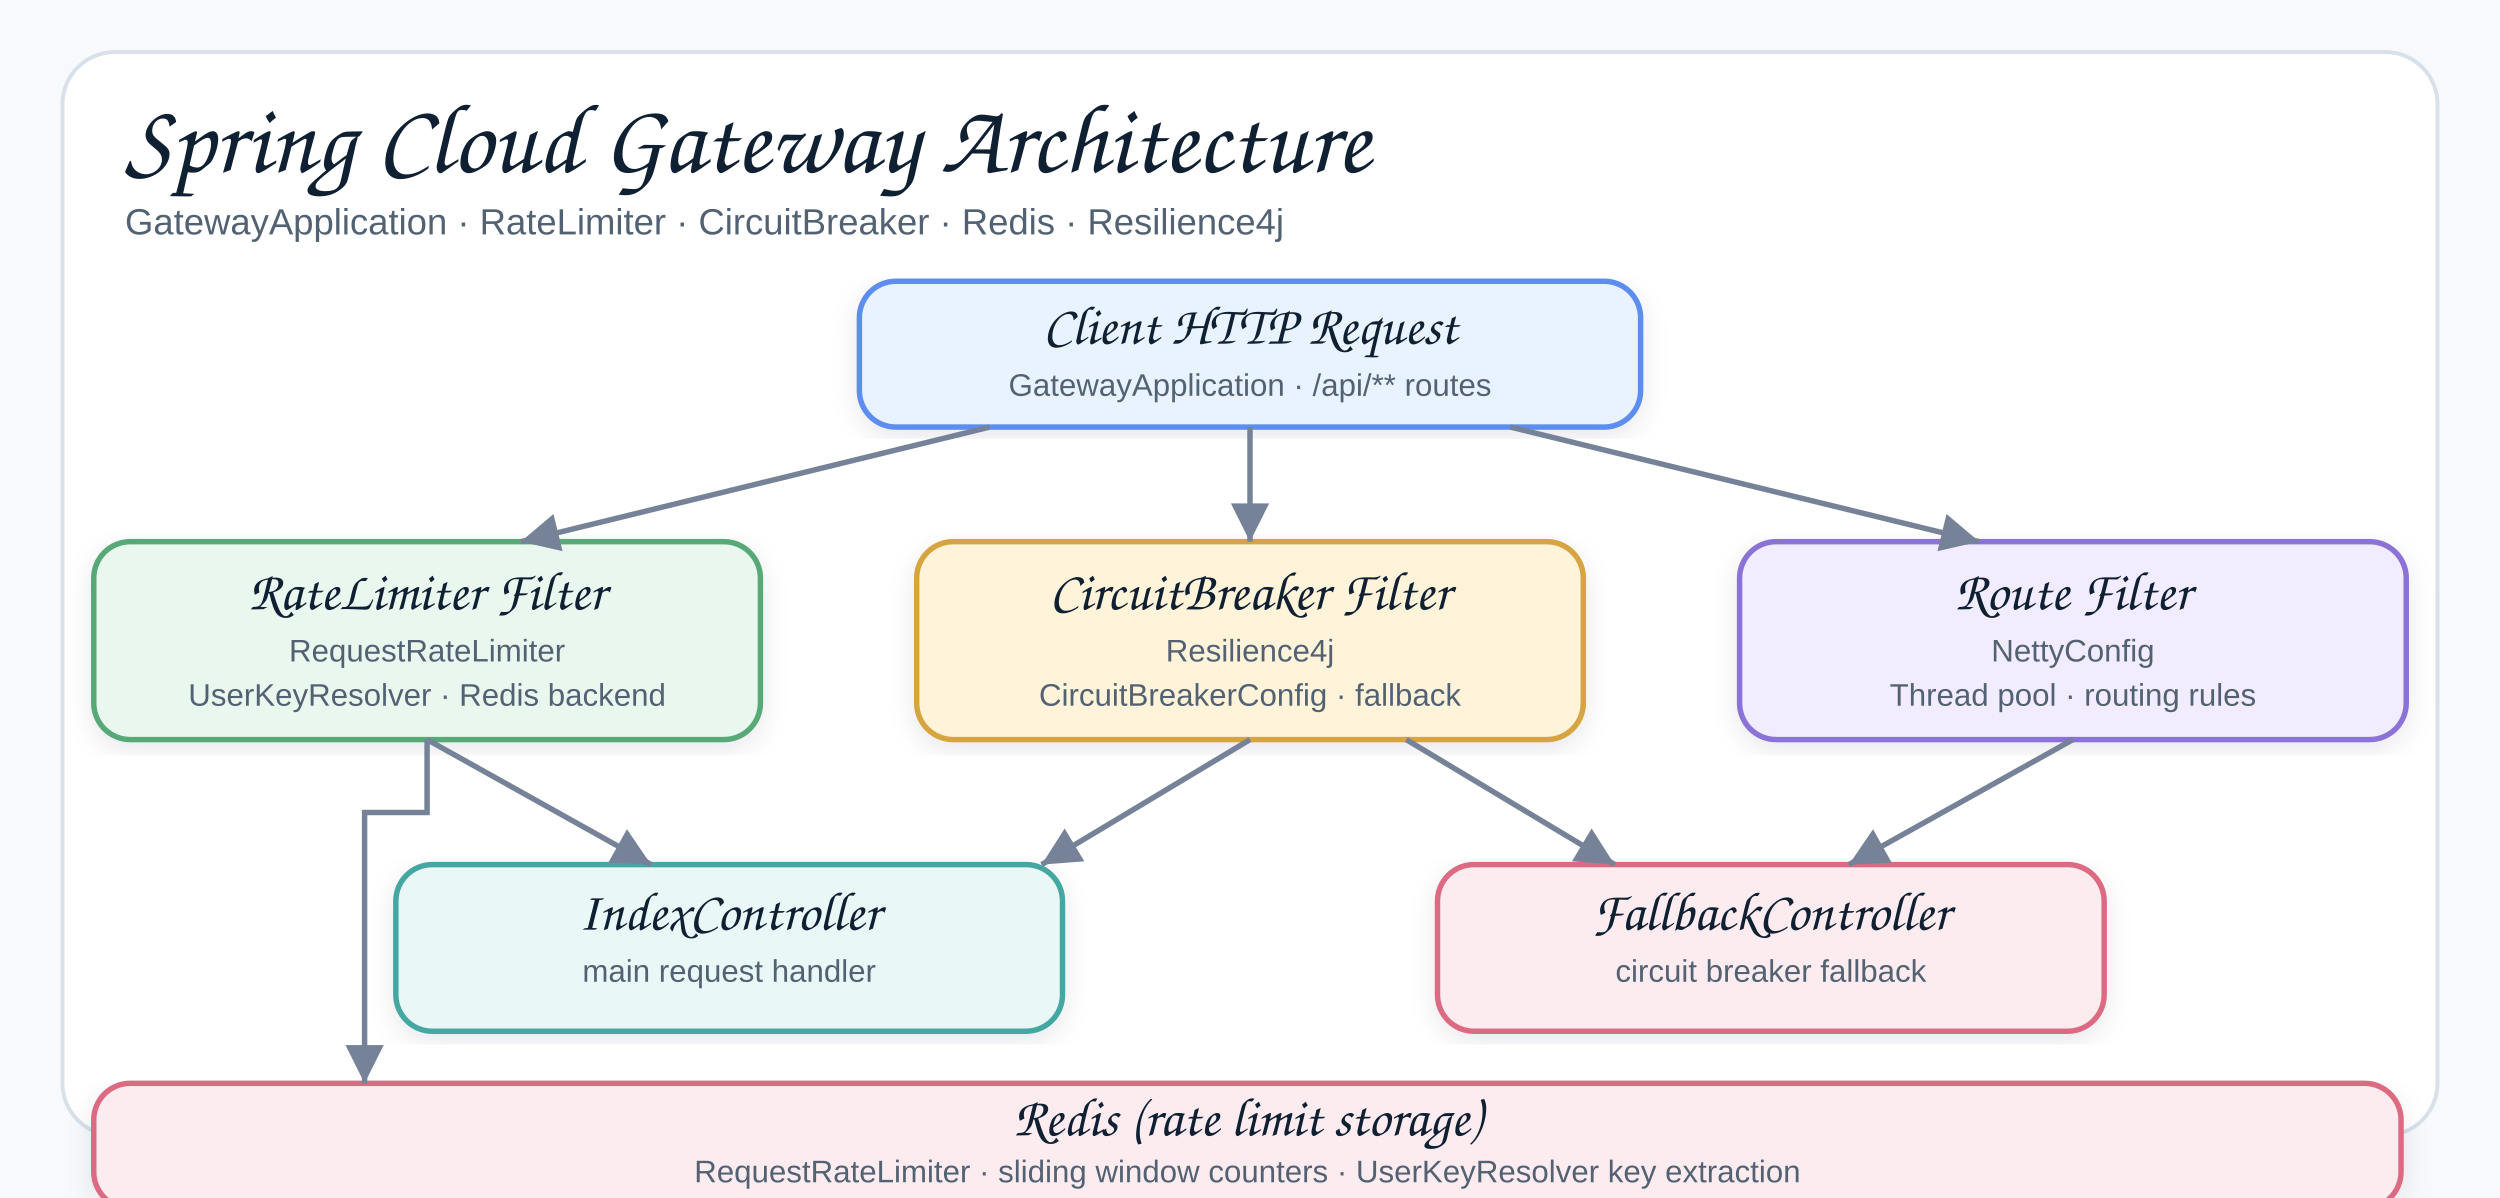
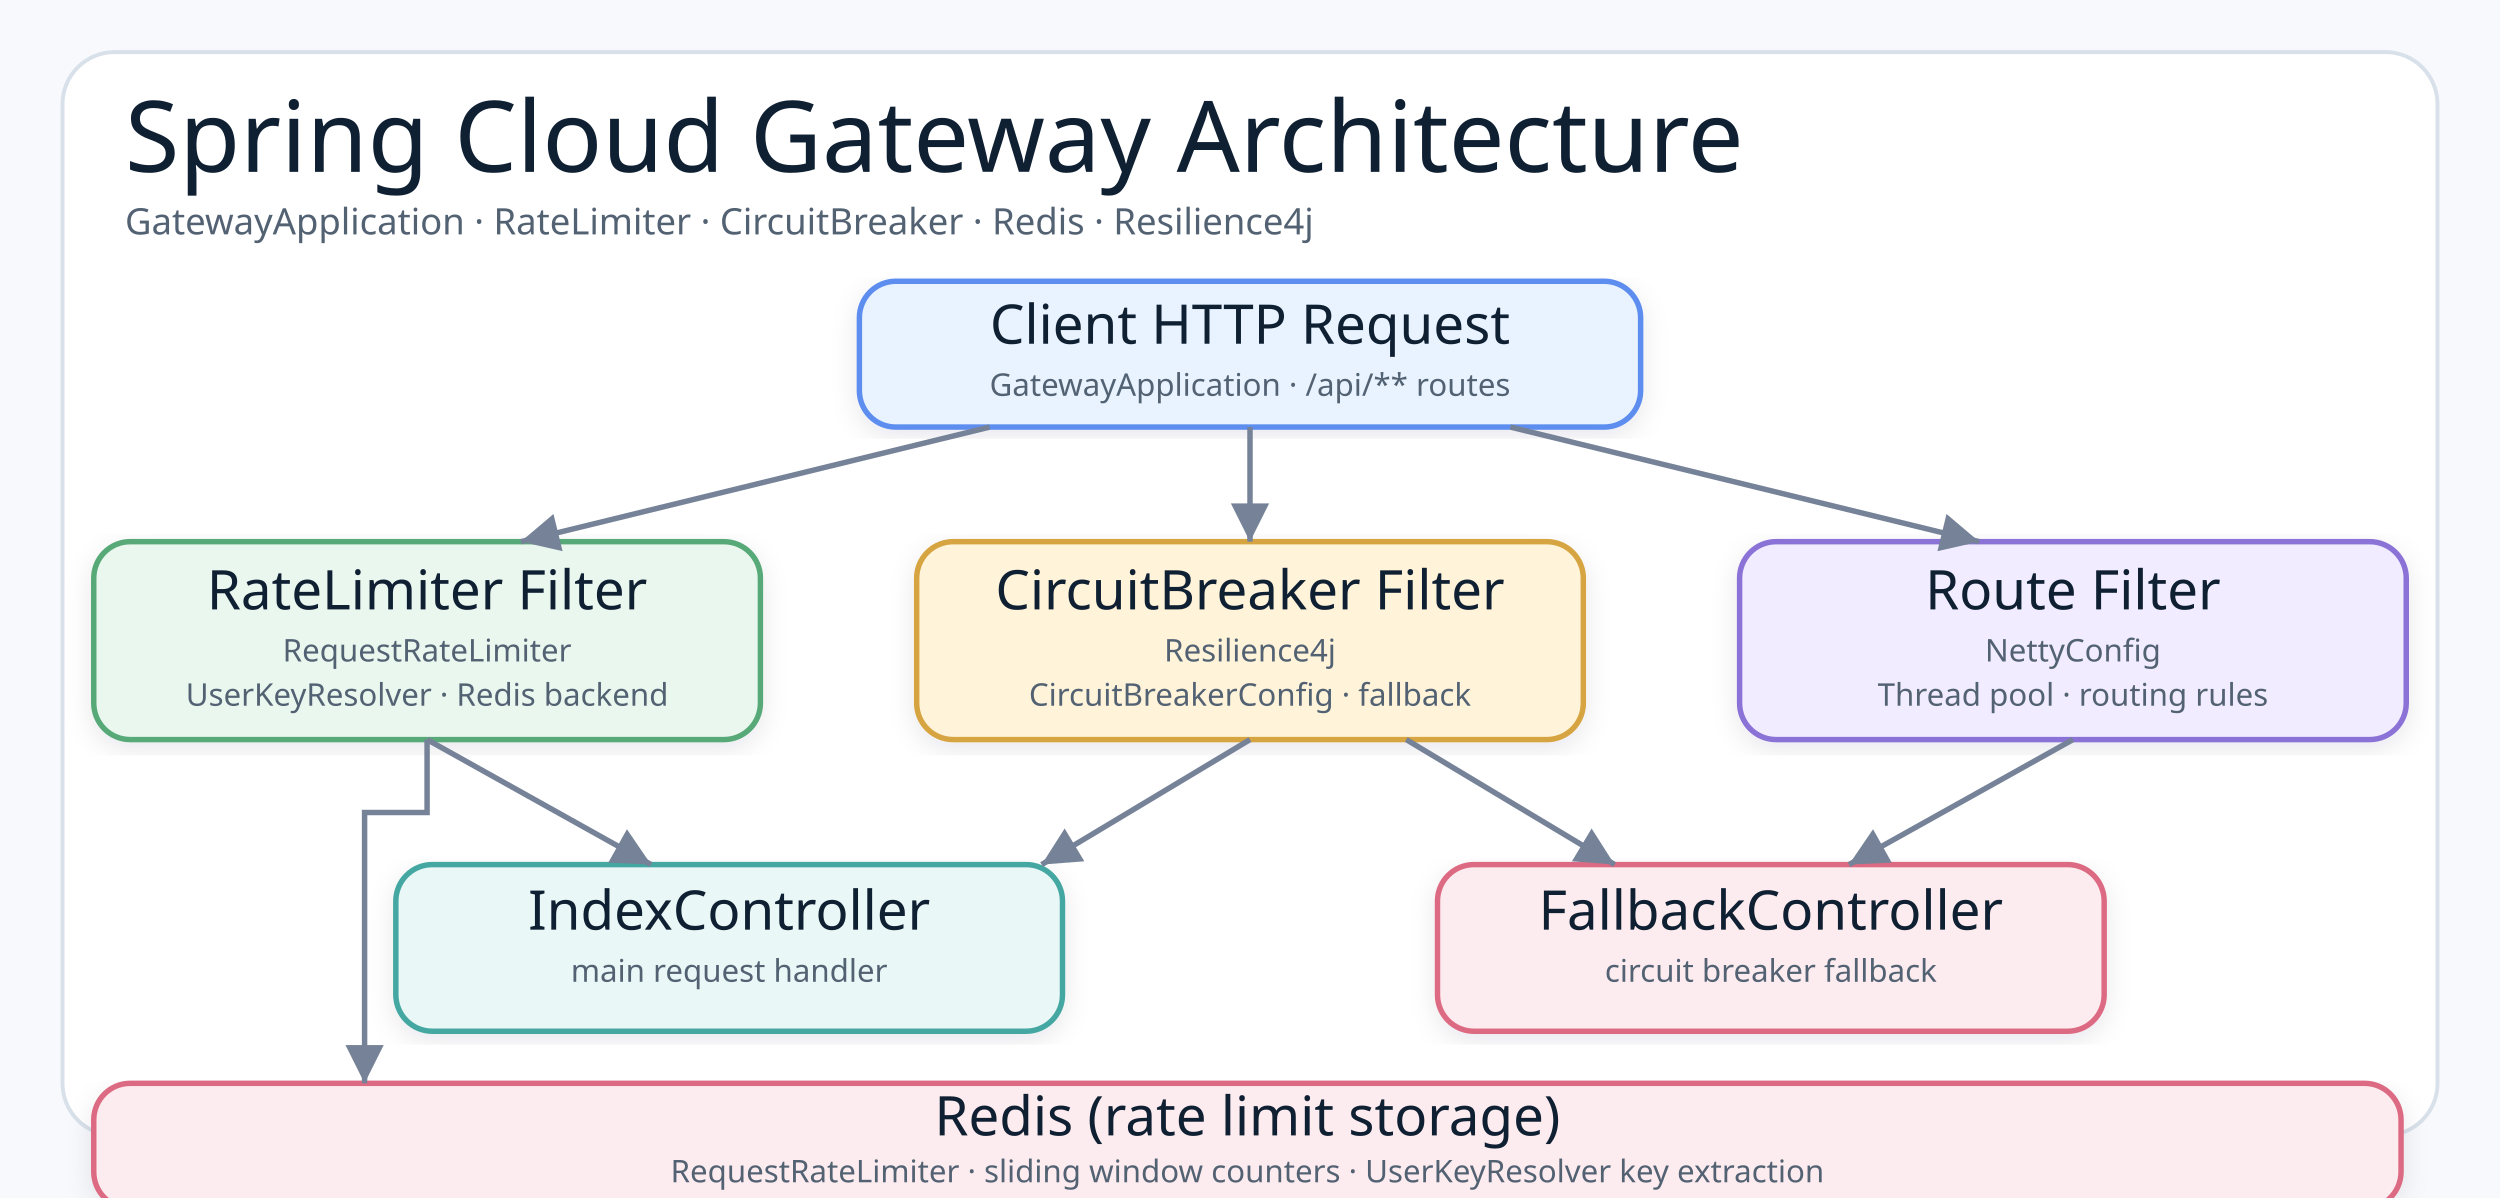
<svg xmlns="http://www.w3.org/2000/svg" width="960" height="460" viewBox="0 0 960 460" role="img" aria-label="Spring Cloud Gateway Architecture">
  <defs>
    <filter id="shadow" x="-8%" y="-8%" width="116%" height="116%">
      <feDropShadow dx="0" dy="3" stdDeviation="5" flood-color="#1f2937" flood-opacity="0.09" />
    </filter>
    <marker id="arrow" markerWidth="9" markerHeight="9" refX="8" refY="4.5" orient="auto" markerUnits="strokeWidth">
      <path d="M1,1 L8,4.5 L1,8 Z" fill="#758297" />
    </marker>
    <style>
    .canvas{fill:#f7f9fc}.frame{fill:#fff;stroke:#d8e0ea;stroke-width:1.5}
-     .title{font-family:"Architects Daughter","Comic Sans MS","Comic Sans",cursive;font-size:38px;font-weight:400;fill:#102033}
-     .subtitle{font-family:"Comic Sans MS","Comic Sans","Comic Neue",Arial,sans-serif;font-size:14px;font-weight:400;fill:#536273}
-     .smallLabel{font-family:"Architects Daughter","Comic Sans MS","Comic Sans",cursive;font-size:21px;font-weight:400;fill:#102033}
-     .mono{font-family:"Comic Sans MS","Comic Sans","Comic Neue",Arial,sans-serif;font-size:12px;font-weight:400;fill:#102033}
-     .small{font-family:"Comic Sans MS","Comic Sans","Comic Neue",Arial,sans-serif;font-size:12px;font-weight:400;fill:#536273}
+     .title{font-family:"Architects Daughter";font-size:38px;font-weight:400;fill:#102033}
+     .subtitle{font-family:"Comic Mono";font-size:14px;font-weight:400;fill:#536273}
+     .smallLabel{font-family:"Architects Daughter";font-size:21px;font-weight:400;fill:#102033}
+     .mono{font-family:"Comic Mono";font-size:12px;font-weight:400;fill:#102033}
+     .small{font-family:"Comic Mono";font-size:12px;font-weight:400;fill:#536273}
    .card{stroke-width:2.1;filter:url(#shadow)}
    .line{stroke:#758297;stroke-width:2.1;fill:none;marker-end:url(#arrow)}
  </style>
  </defs>
  <rect class="canvas" width="960" height="460" />
  <rect class="frame" x="24" y="20" width="912" height="416" rx="20" />
  <text class="title" x="48" y="66">Spring Cloud Gateway Architecture</text>
  <text class="subtitle" x="48" y="90">GatewayApplication · RateLimiter · CircuitBreaker · Redis · Resilience4j</text>
  <rect class="card" x="330" y="108" width="300" height="56" rx="14" fill="#E8F3FF" stroke="#5B8DEF" />
  <text class="smallLabel" x="480" y="132" text-anchor="middle">Client HTTP Request</text>
  <text class="small" x="480" y="152" text-anchor="middle">GatewayApplication · /api/** routes</text>
  <rect class="card" x="36" y="208" width="256" height="76" rx="14" fill="#EAF7EF" stroke="#58A978" />
  <text class="smallLabel" x="164" y="234" text-anchor="middle">RateLimiter Filter</text>
  <text class="small" x="164" y="254" text-anchor="middle">RequestRateLimiter</text>
  <text class="small" x="164" y="271" text-anchor="middle">UserKeyResolver · Redis backend</text>
  <rect class="card" x="352" y="208" width="256" height="76" rx="14" fill="#FFF3D9" stroke="#D6A441" />
  <text class="smallLabel" x="480" y="234" text-anchor="middle">CircuitBreaker Filter</text>
  <text class="small" x="480" y="254" text-anchor="middle">Resilience4j</text>
  <text class="small" x="480" y="271" text-anchor="middle">CircuitBreakerConfig · fallback</text>
  <rect class="card" x="668" y="208" width="256" height="76" rx="14" fill="#F1ECFF" stroke="#8A72D6" />
  <text class="smallLabel" x="796" y="234" text-anchor="middle">Route Filter</text>
  <text class="small" x="796" y="254" text-anchor="middle">NettyConfig</text>
  <text class="small" x="796" y="271" text-anchor="middle">Thread pool · routing rules</text>
  <line class="line" x1="380" y1="164" x2="200" y2="208" />
  <line class="line" x1="480" y1="164" x2="480" y2="208" />
  <line class="line" x1="580" y1="164" x2="760" y2="208" />
  <rect class="card" x="152" y="332" width="256" height="64" rx="14" fill="#E9F7F6" stroke="#45A7A1" />
  <text class="smallLabel" x="280" y="357" text-anchor="middle">IndexController</text>
  <text class="small" x="280" y="377" text-anchor="middle">main request handler</text>
  <rect class="card" x="552" y="332" width="256" height="64" rx="14" fill="#FDECEF" stroke="#DC6B82" />
  <text class="smallLabel" x="680" y="357" text-anchor="middle">FallbackController</text>
  <text class="small" x="680" y="377" text-anchor="middle">circuit breaker fallback</text>
  <line class="line" x1="164" y1="284" x2="250" y2="332" />
  <line class="line" x1="480" y1="284" x2="400" y2="332" />
  <line class="line" x1="540" y1="284" x2="620" y2="332" />
  <line class="line" x1="796" y1="284" x2="710" y2="332" />
  <rect class="card" x="36" y="416" width="886" height="48" rx="14" fill="#FDECEF" stroke="#DC6B82" />
  <text class="smallLabel" x="479" y="436" text-anchor="middle">Redis (rate limit storage)</text>
  <text class="small" x="479" y="454" text-anchor="middle">RequestRateLimiter · sliding window counters · UserKeyResolver key extraction</text>
  <path class="line" d="M164,284 L164,312 L140,312 L140,416" />
</svg>
